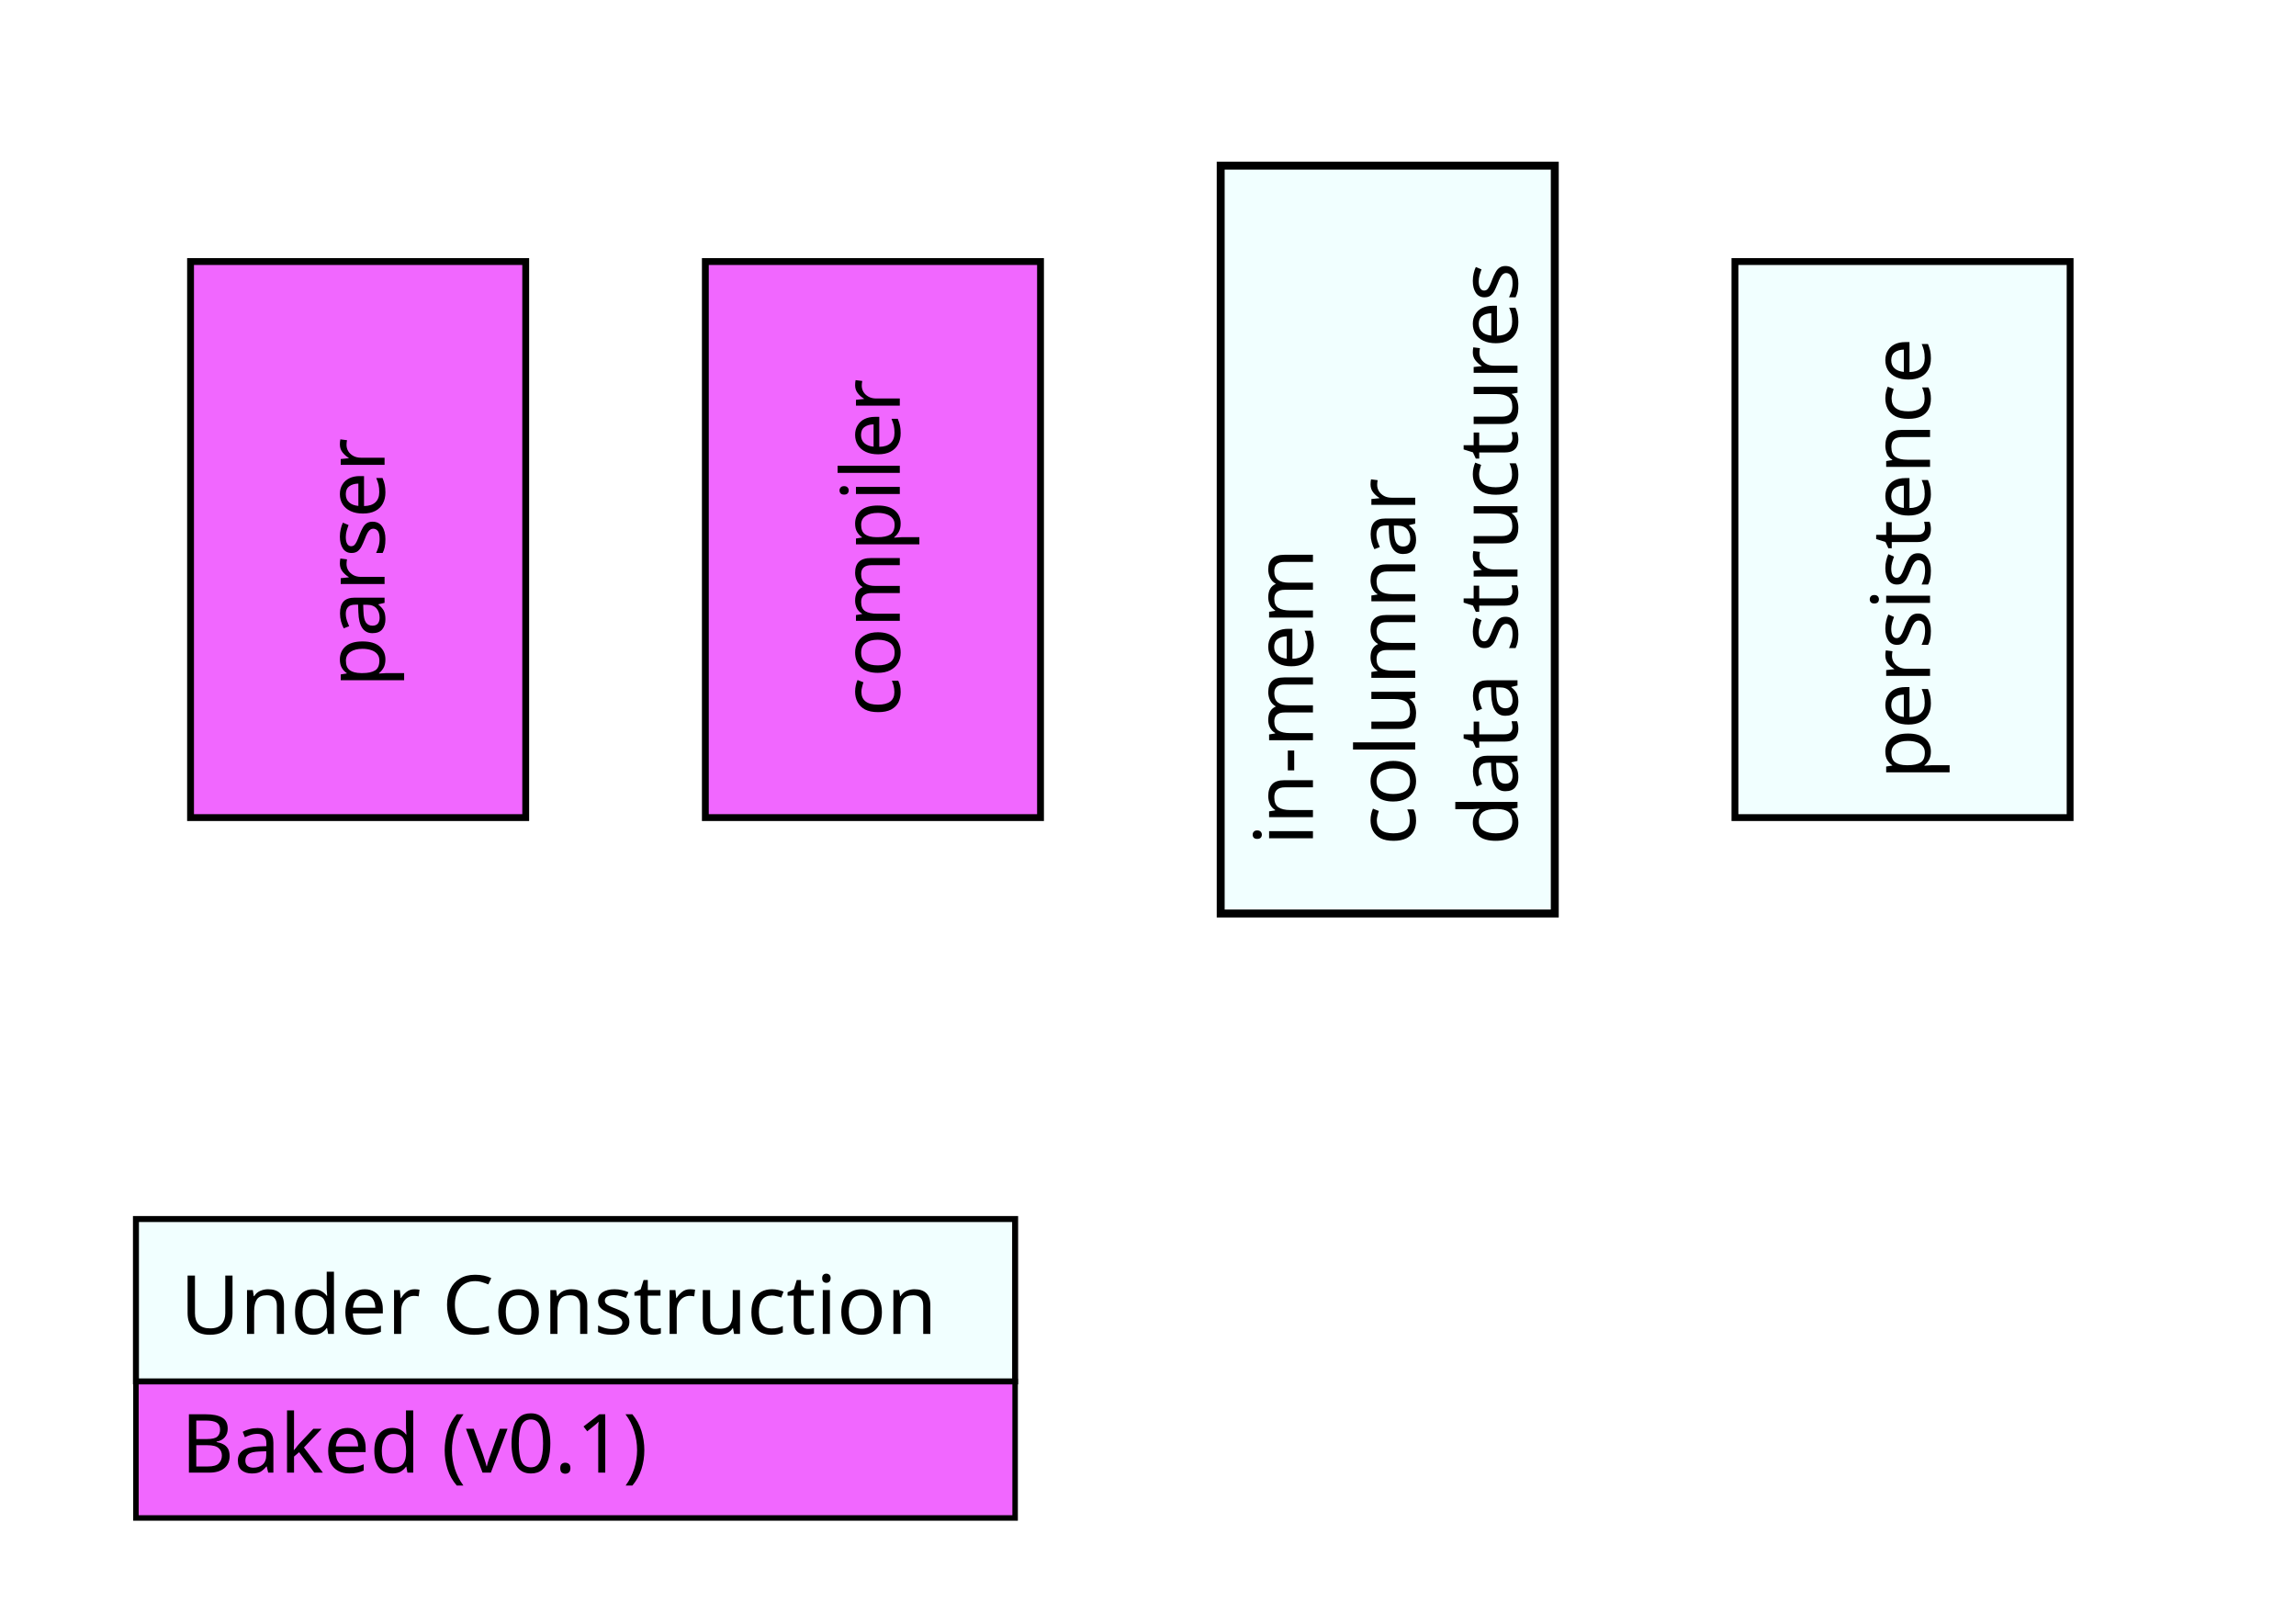
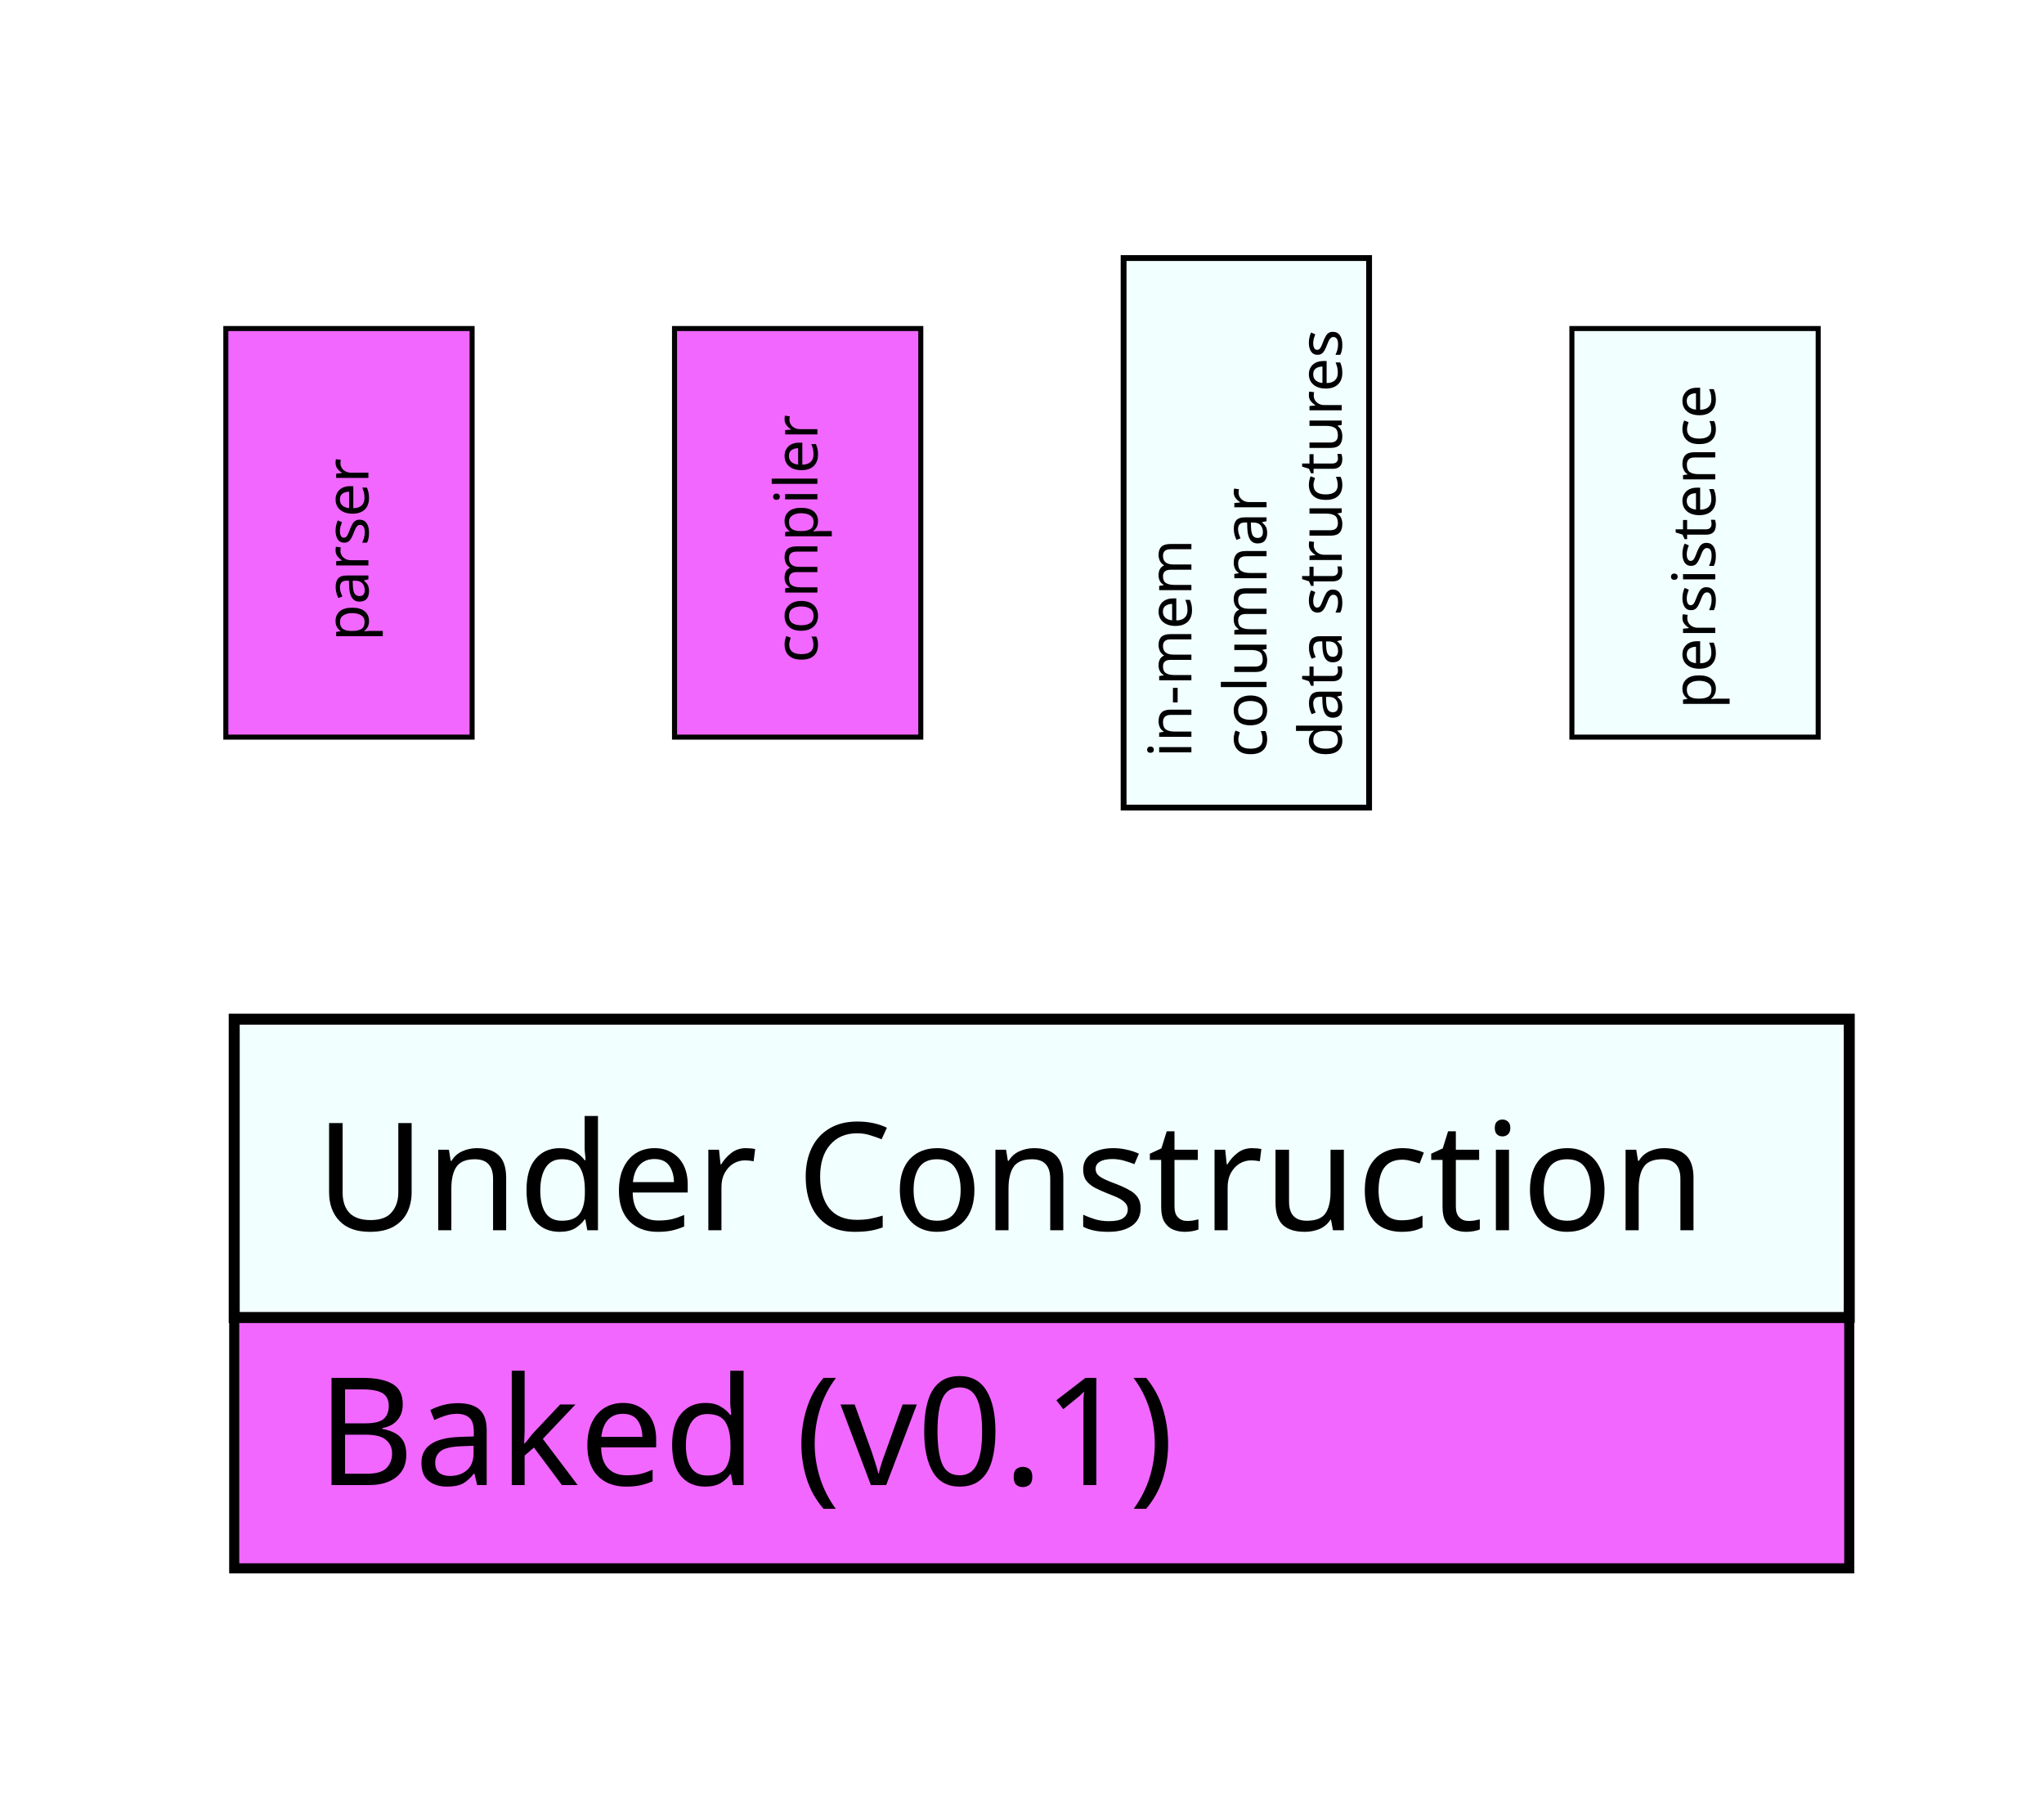
- <svg xmlns="http://www.w3.org/2000/svg" width="297mm" height="210mm" viewBox="0 0 297 210" version="1.1" id="svg5">
+ <svg xmlns="http://www.w3.org/2000/svg" width="544" height="480" viewBox="0 0 143.933 127" version="1.1" id="svg5">
  <defs id="defs2" />
  <g id="layer1">
-     <rect style="fill:#f167ff;fill-opacity:1;fill-rule:evenodd;stroke:#000000;stroke-width:0.71;stroke-miterlimit:4;stroke-dasharray:none;stroke-opacity:1" id="rect31-3" width="113.727" height="17.66" x="17.585" y="178.664" />
-     <g id="g51489" transform="translate(0,2.42197)">
-       <rect style="fill:#f167ff;fill-opacity:1;fill-rule:evenodd;stroke:#000000;stroke-width:0.885;stroke-miterlimit:4;stroke-dasharray:none;stroke-opacity:1" id="rect31" width="43.356" height="71.916" x="24.648" y="31.405" />
-       <text xml:space="preserve" style="font-style:normal;font-weight:normal;font-size:10.583px;line-height:1.25;font-family:sans-serif;fill:#000000;fill-opacity:1;stroke:none;stroke-width:0.265" x="-86.461" y="49.749" id="text5174" transform="rotate(-90)">
-         <tspan id="tspan5172" style="stroke-width:0.265" x="-86.461" y="49.749">parser</tspan>
+     <g id="g1074" transform="translate(4.911608,6.879167)">
+       <g id="g51489" transform="matrix(0.4,0,0,0.4,1.131112,3.688439)">
+         <rect style="fill:#f167ff;fill-opacity:1;fill-rule:evenodd;stroke:#000000;stroke-width:0.885;stroke-miterlimit:4;stroke-dasharray:none;stroke-opacity:1" id="rect31" width="43.356" height="71.916" x="24.648" y="31.405" />
+         <text xml:space="preserve" style="font-style:normal;font-weight:normal;font-size:10.583px;line-height:1.25;font-family:sans-serif;fill:#000000;fill-opacity:1;stroke:none;stroke-width:0.265" x="-86.461" y="49.749" id="text5174" transform="rotate(-90)">
+           <tspan id="tspan5172" style="stroke-width:0.265" x="-86.461" y="49.749">parser</tspan>
+         </text>
+       </g>
+       <g id="g51494" transform="matrix(0.4,0,0,0.4,9.494754,3.094645)">
+         <rect style="fill:#f167ff;fill-opacity:1;fill-rule:evenodd;stroke:#000000;stroke-width:0.885;stroke-miterlimit:4;stroke-dasharray:none;stroke-opacity:1" id="rect31-5" width="43.356" height="71.916" x="82.728" y="32.89" />
+         <text xml:space="preserve" style="font-style:normal;font-weight:normal;font-size:10.583px;line-height:1.25;font-family:sans-serif;fill:#000000;fill-opacity:1;stroke:none;stroke-width:0.265" x="-91.747" y="107.882" id="text5174-9" transform="rotate(-90)">
+           <tspan id="tspan5172-4" style="stroke-width:0.265" x="-91.747" y="107.882">compiler</tspan>
+         </text>
+       </g>
+       <g id="g51501" transform="matrix(0.4,0,0,0.4,14.42543,2.719651)">
+         <rect style="fill:#f1ffff;fill-opacity:1;fill-rule:evenodd;stroke:#000000;stroke-width:1.025;stroke-miterlimit:4;stroke-dasharray:none;stroke-opacity:1" id="rect31-5-3" width="43.216" height="96.725" x="149.461" y="21.423" />
+         <text xml:space="preserve" style="font-style:normal;font-weight:normal;font-size:10.583px;line-height:1.25;font-family:sans-serif;fill:#000000;fill-opacity:1;stroke:none;stroke-width:0.265" x="-109.325" y="161.397" id="text5174-9-4" transform="rotate(-90)">
+           <tspan id="tspan5172-4-5" style="stroke-width:0.265" x="-109.325" y="161.397">in-mem</tspan>
+           <tspan style="stroke-width:0.265" x="-109.325" y="174.626" id="tspan24714">columnar</tspan>
+           <tspan style="stroke-width:0.265" x="-109.325" y="187.855" id="tspan26212">data structures</tspan>
+         </text>
+       </g>
+       <g id="g51506" transform="matrix(0.4,0,0,0.4,16.00753,3.717492)">
+         <rect style="fill:#f1ffff;fill-opacity:1;fill-rule:evenodd;stroke:#000000;stroke-width:0.885;stroke-miterlimit:4;stroke-dasharray:none;stroke-opacity:1" id="rect31-5-3-7" width="43.356" height="71.916" x="224.425" y="31.333" />
+         <text xml:space="preserve" style="font-style:normal;font-weight:normal;font-size:10.583px;line-height:1.25;font-family:sans-serif;fill:#000000;fill-opacity:1;stroke:none;stroke-width:0.265" x="-98.299" y="249.662" id="text5174-9-4-5" transform="rotate(-90)">
+           <tspan style="stroke-width:0.265" x="-98.299" y="249.662" id="tspan26212-7">persistence</tspan>
+         </text>
+       </g>
+     </g>
+     <g id="g1054" transform="translate(-1.092386,-85.90848)">
+       <rect style="fill:#f167ff;fill-opacity:1;fill-rule:evenodd;stroke:#000000;stroke-width:0.71;stroke-miterlimit:4;stroke-dasharray:none;stroke-opacity:1" id="rect31-3" width="113.727" height="17.66" x="17.585" y="178.664" />
+       <rect style="fill:#f1ffff;fill-opacity:1;fill-rule:evenodd;stroke:#000000;stroke-width:0.774;stroke-miterlimit:4;stroke-dasharray:none;stroke-opacity:1" id="rect31-5-3-9" width="113.727" height="21.002" x="17.585" y="157.662" />
+       <text xml:space="preserve" style="font-style:normal;font-weight:normal;font-size:10.583px;line-height:1.25;font-family:sans-serif;fill:#000000;fill-opacity:1;stroke:none;stroke-width:0.265" x="23.311" y="172.526" id="text45022">
+         <tspan id="tspan45020" style="stroke-width:0.265" x="23.311" y="172.526">Under Construction</tspan>
+       </text>
+       <text xml:space="preserve" style="font-style:normal;font-weight:normal;font-size:10.583px;line-height:1.25;font-family:sans-serif;fill:#000000;fill-opacity:1;stroke:none;stroke-width:0.265" x="23.405" y="190.462" id="text48722">
+         <tspan id="tspan48720" style="stroke-width:0.265" x="23.405" y="190.462">Baked (v0.1)</tspan>
      </text>
    </g>
-     <g id="g51494" transform="translate(8.51209,0.9374847)">
-       <rect style="fill:#f167ff;fill-opacity:1;fill-rule:evenodd;stroke:#000000;stroke-width:0.885;stroke-miterlimit:4;stroke-dasharray:none;stroke-opacity:1" id="rect31-5" width="43.356" height="71.916" x="82.728" y="32.89" />
-       <text xml:space="preserve" style="font-style:normal;font-weight:normal;font-size:10.583px;line-height:1.25;font-family:sans-serif;fill:#000000;fill-opacity:1;stroke:none;stroke-width:0.265" x="-91.747" y="107.882" id="text5174-9" transform="rotate(-90)">
-         <tspan id="tspan5172-4" style="stroke-width:0.265" x="-91.747" y="107.882">compiler</tspan>
-       </text>
-     </g>
-     <rect style="fill:#f1ffff;fill-opacity:1;fill-rule:evenodd;stroke:#000000;stroke-width:0.774;stroke-miterlimit:4;stroke-dasharray:none;stroke-opacity:1" id="rect31-5-3-9" width="113.727" height="21.002" x="17.585" y="157.662" />
-     <g id="g51501" transform="translate(8.441751)">
-       <rect style="fill:#f1ffff;fill-opacity:1;fill-rule:evenodd;stroke:#000000;stroke-width:1.025;stroke-miterlimit:4;stroke-dasharray:none;stroke-opacity:1" id="rect31-5-3" width="43.216" height="96.725" x="149.461" y="21.423" />
-       <text xml:space="preserve" style="font-style:normal;font-weight:normal;font-size:10.583px;line-height:1.25;font-family:sans-serif;fill:#000000;fill-opacity:1;stroke:none;stroke-width:0.265" x="-109.325" y="161.397" id="text5174-9-4" transform="rotate(-90)">
-         <tspan id="tspan5172-4-5" style="stroke-width:0.265" x="-109.325" y="161.397">in-mem</tspan>
-         <tspan style="stroke-width:0.265" x="-109.325" y="174.626" id="tspan24714">columnar</tspan>
-         <tspan style="stroke-width:0.265" x="-109.325" y="187.855" id="tspan26212">data structures</tspan>
-       </text>
-     </g>
-     <g id="g51506" transform="translate(0,2.494602)">
-       <rect style="fill:#f1ffff;fill-opacity:1;fill-rule:evenodd;stroke:#000000;stroke-width:0.885;stroke-miterlimit:4;stroke-dasharray:none;stroke-opacity:1" id="rect31-5-3-7" width="43.356" height="71.916" x="224.425" y="31.333" />
-       <text xml:space="preserve" style="font-style:normal;font-weight:normal;font-size:10.583px;line-height:1.25;font-family:sans-serif;fill:#000000;fill-opacity:1;stroke:none;stroke-width:0.265" x="-98.299" y="249.662" id="text5174-9-4-5" transform="rotate(-90)">
-         <tspan style="stroke-width:0.265" x="-98.299" y="249.662" id="tspan26212-7">persistence</tspan>
-       </text>
-     </g>
-     <text xml:space="preserve" style="font-style:normal;font-weight:normal;font-size:10.583px;line-height:1.25;font-family:sans-serif;fill:#000000;fill-opacity:1;stroke:none;stroke-width:0.265" x="23.311" y="172.526" id="text45022">
-       <tspan id="tspan45020" style="stroke-width:0.265" x="23.311" y="172.526">Under Construction</tspan>
-     </text>
-     <text xml:space="preserve" style="font-style:normal;font-weight:normal;font-size:10.583px;line-height:1.25;font-family:sans-serif;fill:#000000;fill-opacity:1;stroke:none;stroke-width:0.265" x="23.405" y="190.462" id="text48722">
-       <tspan id="tspan48720" style="stroke-width:0.265" x="23.405" y="190.462">Baked (v0.1)</tspan>
-     </text>
  </g>
</svg>
